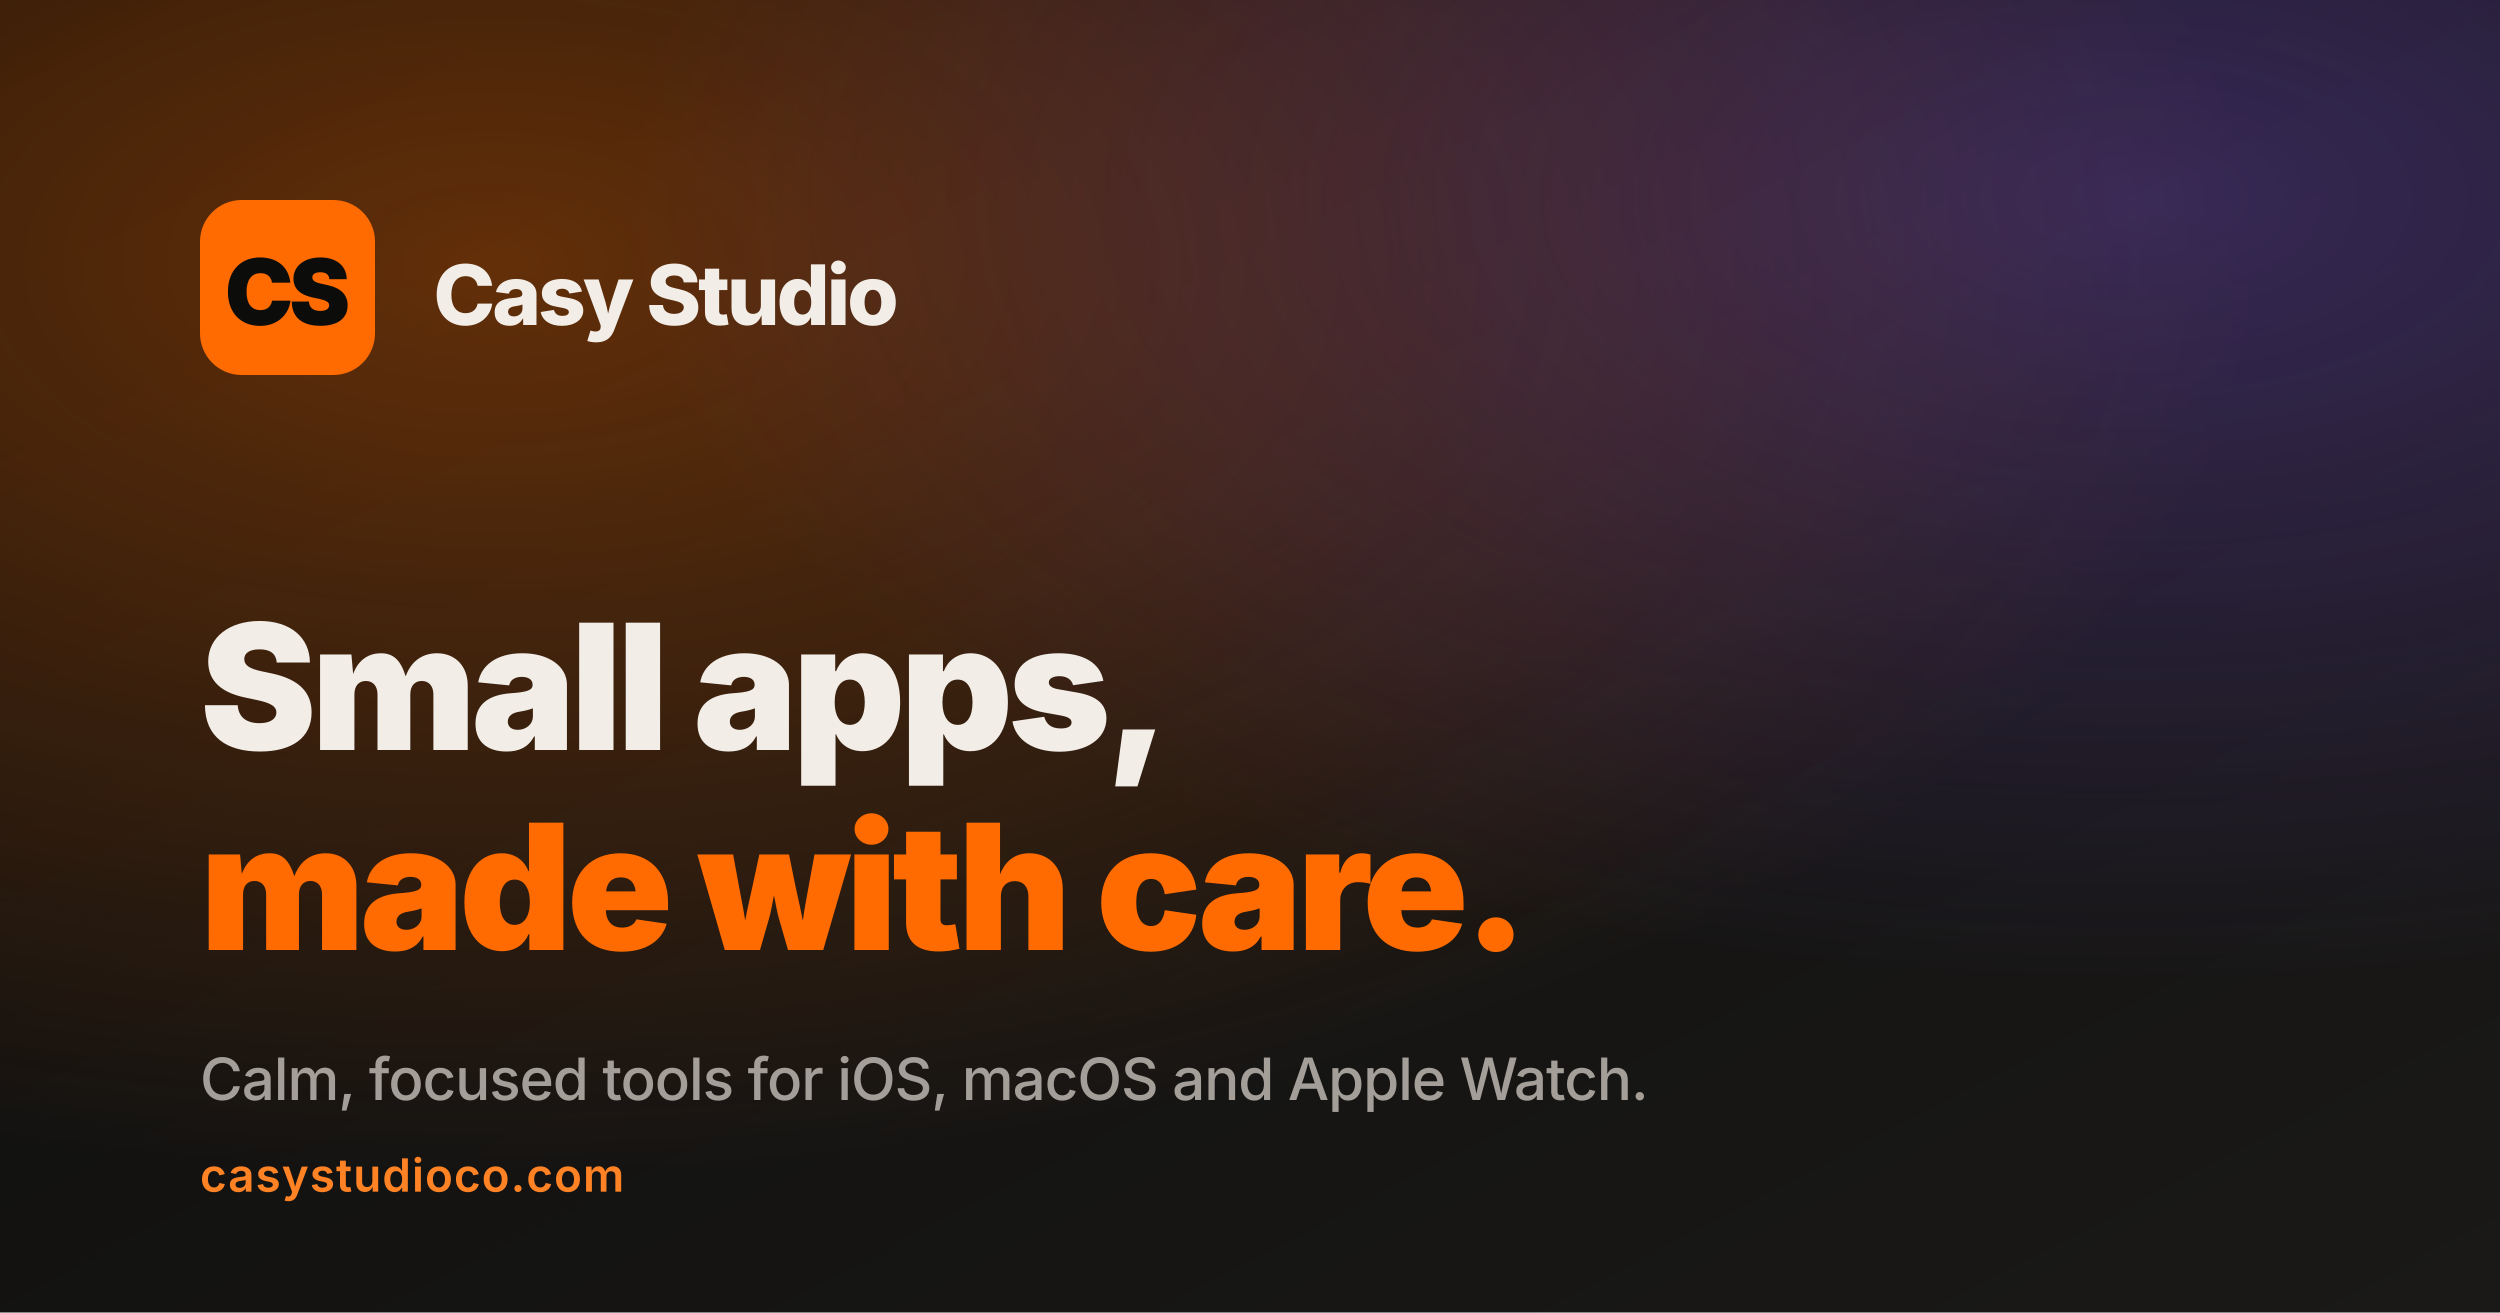
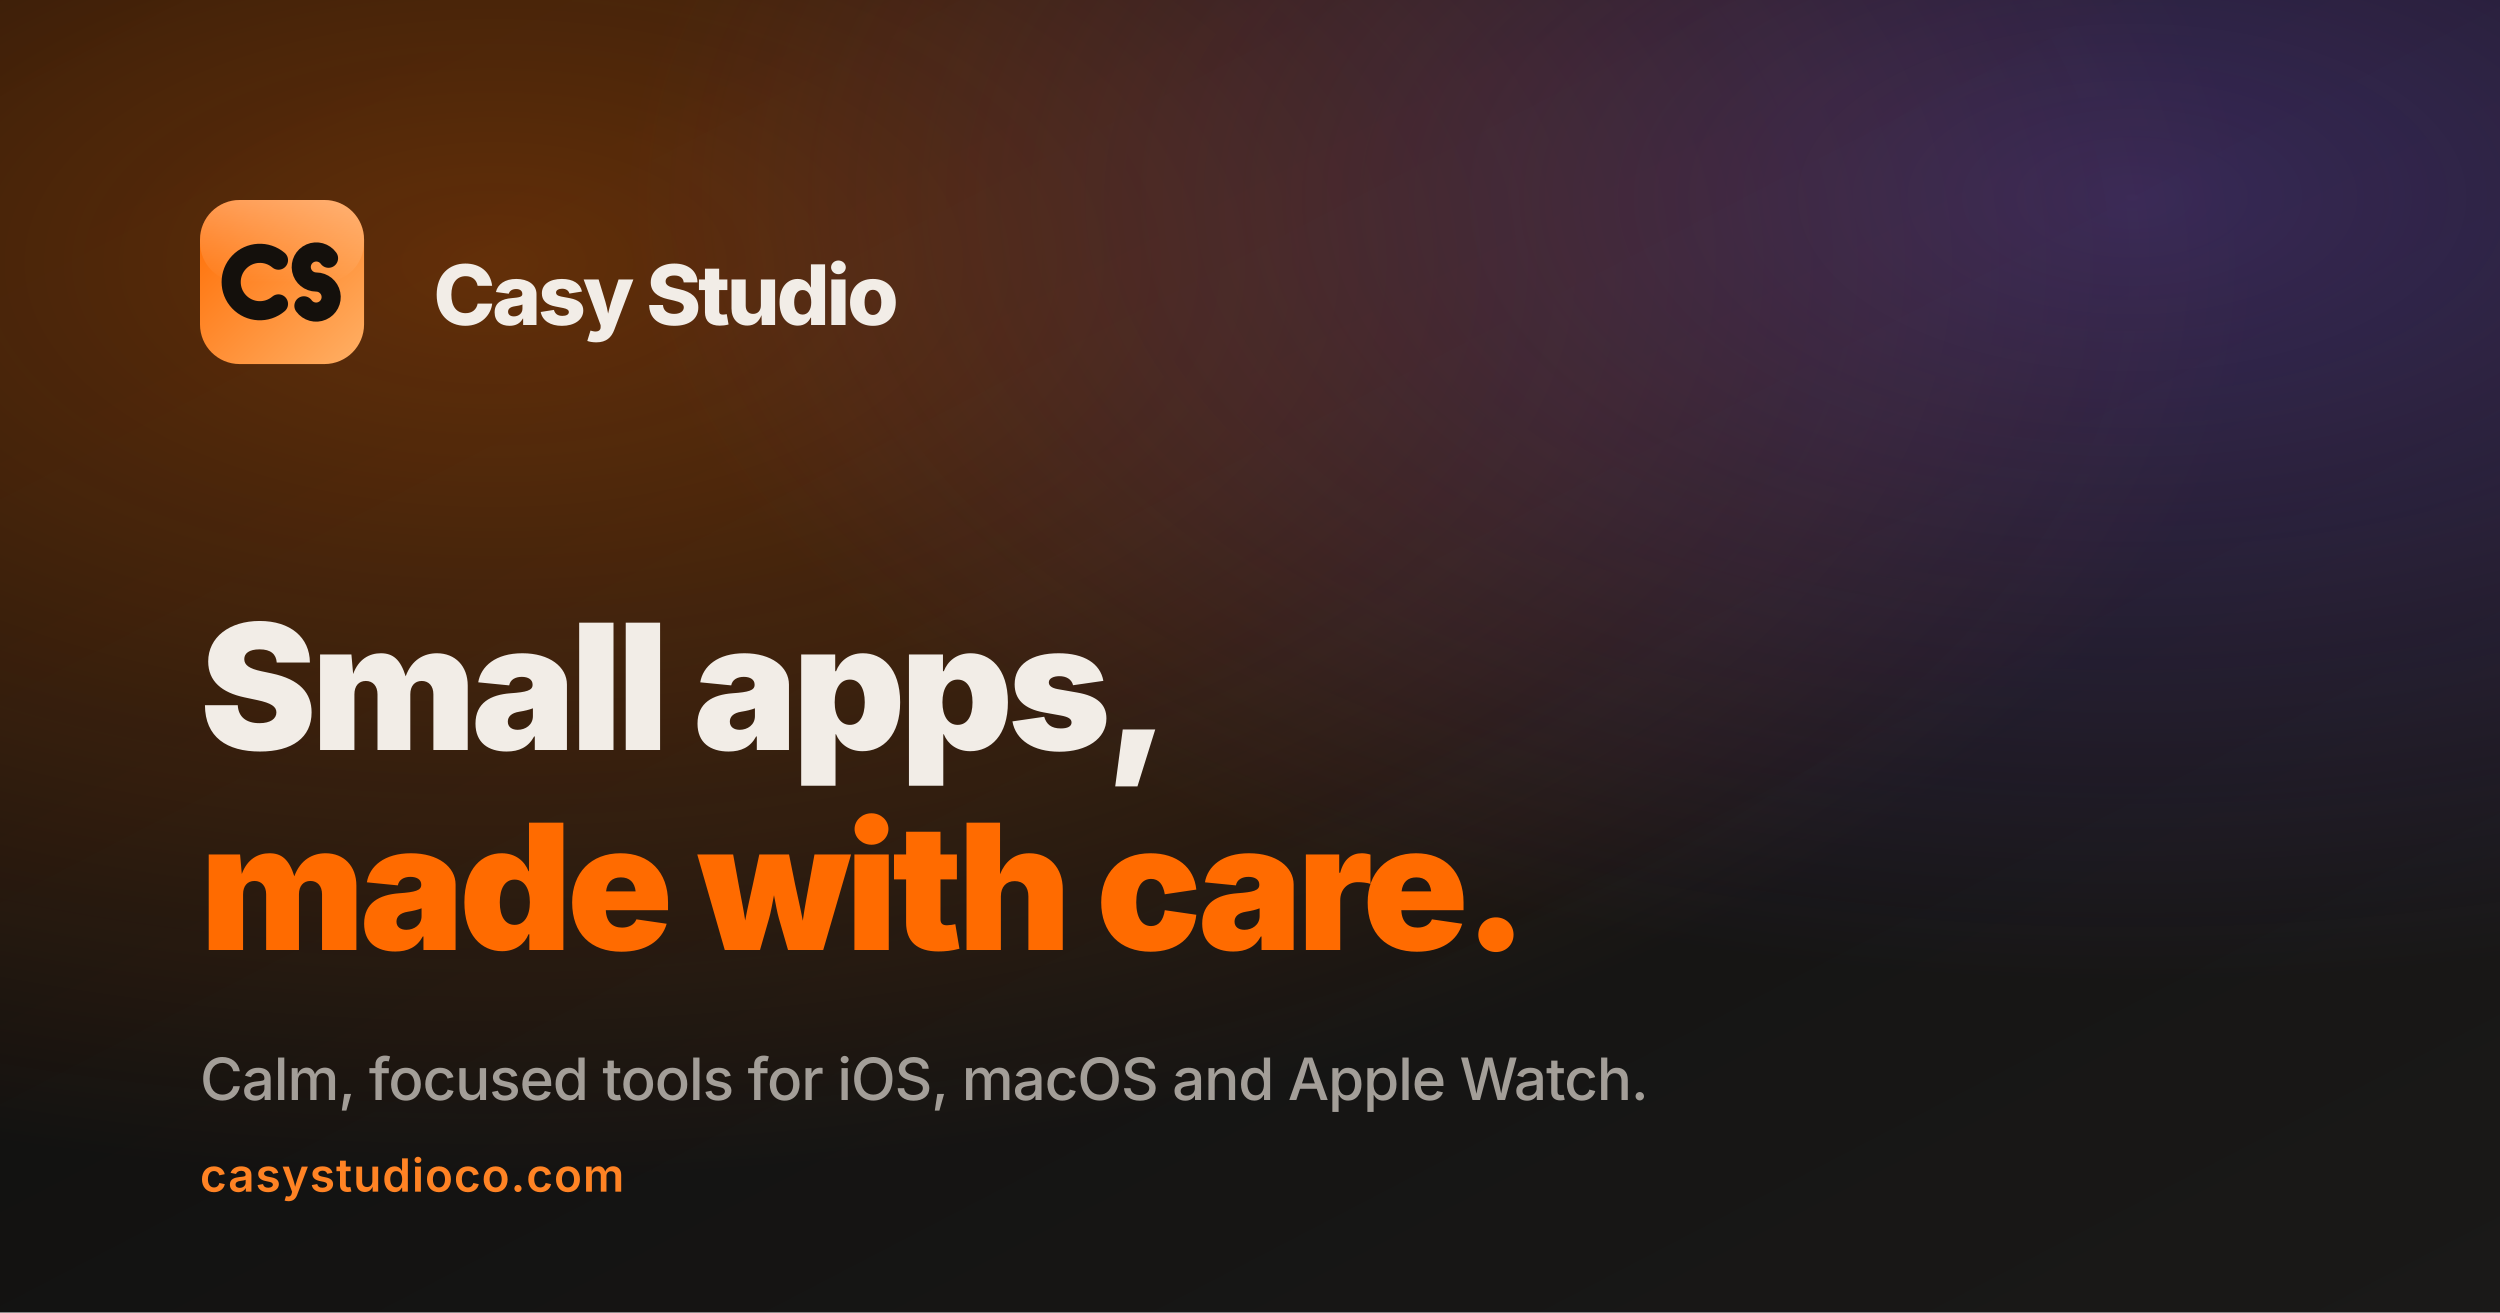
<svg xmlns="http://www.w3.org/2000/svg" viewBox="0 0 1200 630" width="1200" height="630">
  <defs>
    <linearGradient id="bg" x1="0" y1="0" x2="1" y2="1">
      <stop offset="0" stop-color="#0C0C0B" />
      <stop offset="1" stop-color="#1A1918" />
    </linearGradient>
    <radialGradient id="glow" cx="0.2" cy="0.2" r="0.7">
      <stop offset="0" stop-color="#FF6B00" stop-opacity="0.35" />
      <stop offset="1" stop-color="#FF6B00" stop-opacity="0" />
    </radialGradient>
    <radialGradient id="glow2" cx="0.85" cy="0.15" r="0.6">
      <stop offset="0" stop-color="#8B5CF6" stop-opacity="0.30" />
      <stop offset="1" stop-color="#8B5CF6" stop-opacity="0" />
    </radialGradient>
+     <linearGradient id="badge" x1="0" y1="0" x2="1" y2="1">
+       <stop offset="0" stop-color="#FF6B00" />
+       <stop offset="1" stop-color="#FFB066" />
+     </linearGradient>
+     <linearGradient id="shine" x1="0" y1="0" x2="0" y2="1">
+       <stop offset="0" stop-color="#FFFFFF" stop-opacity="0.32" />
+       <stop offset="1" stop-color="#FFFFFF" stop-opacity="0" />
+     </linearGradient>
  </defs>
  <rect width="1200" height="630" fill="url(#bg)" />
  <rect width="1200" height="630" fill="url(#glow)" />
  <rect width="1200" height="630" fill="url(#glow2)" />
-   <g transform="translate(96 96)">
-     <rect width="84" height="84" rx="20" fill="#FF6B00" />
-     <text x="42" y="60" text-anchor="middle" font-family="-apple-system, BlinkMacSystemFont, 'SF Pro Display', Inter, sans-serif" font-size="44" font-weight="900" fill="#0C0C0B" letter-spacing="-2">CS</text>
+   <g transform="translate(96 96) scale(1.3125) translate(-2 -2)">
+     <rect x="2" y="2" width="60" height="60" rx="14.5" fill="url(#badge)" />
+     <rect x="2" y="2" width="60" height="30" rx="14.5" fill="url(#shine)" />
+     <g fill="none" stroke="#14100C" stroke-width="7" stroke-linecap="round">
+       <path d="M30.7 24 A10.5 10.5 0 1 0 30.7 40" />
+       <path d="M49 23.3 A5.5 5.5 0 1 0 44.5 32 A5.5 5.5 0 1 1 40 40.7" />
+     </g>
  </g>
  <text x="208" y="156" font-family="-apple-system, BlinkMacSystemFont, 'SF Pro Display', Inter, sans-serif" font-size="40" font-weight="800" fill="#F2EDE7" letter-spacing="-1.5">Casy Studio</text>
  <text x="96" y="360" font-family="-apple-system, BlinkMacSystemFont, 'SF Pro Display', Inter, sans-serif" font-size="84" font-weight="900" fill="#F2EDE7" letter-spacing="-2.5">Small apps,</text>
  <text x="96" y="456" font-family="-apple-system, BlinkMacSystemFont, 'SF Pro Display', Inter, sans-serif" font-size="84" font-weight="900" fill="#FF6B00" letter-spacing="-2.5">made with care.</text>
  <text x="96" y="528" font-family="-apple-system, BlinkMacSystemFont, 'SF Pro Display', Inter, sans-serif" font-size="28" font-weight="500" fill="#A39E98" letter-spacing="-0.5">Calm, focused tools for iOS, macOS and Apple Watch.</text>
  <text x="96" y="572" font-family="-apple-system, BlinkMacSystemFont, 'SF Pro Display', Inter, sans-serif" font-size="22" font-weight="600" fill="#FF8324" letter-spacing="0.5">casystudioco.com</text>
</svg>
